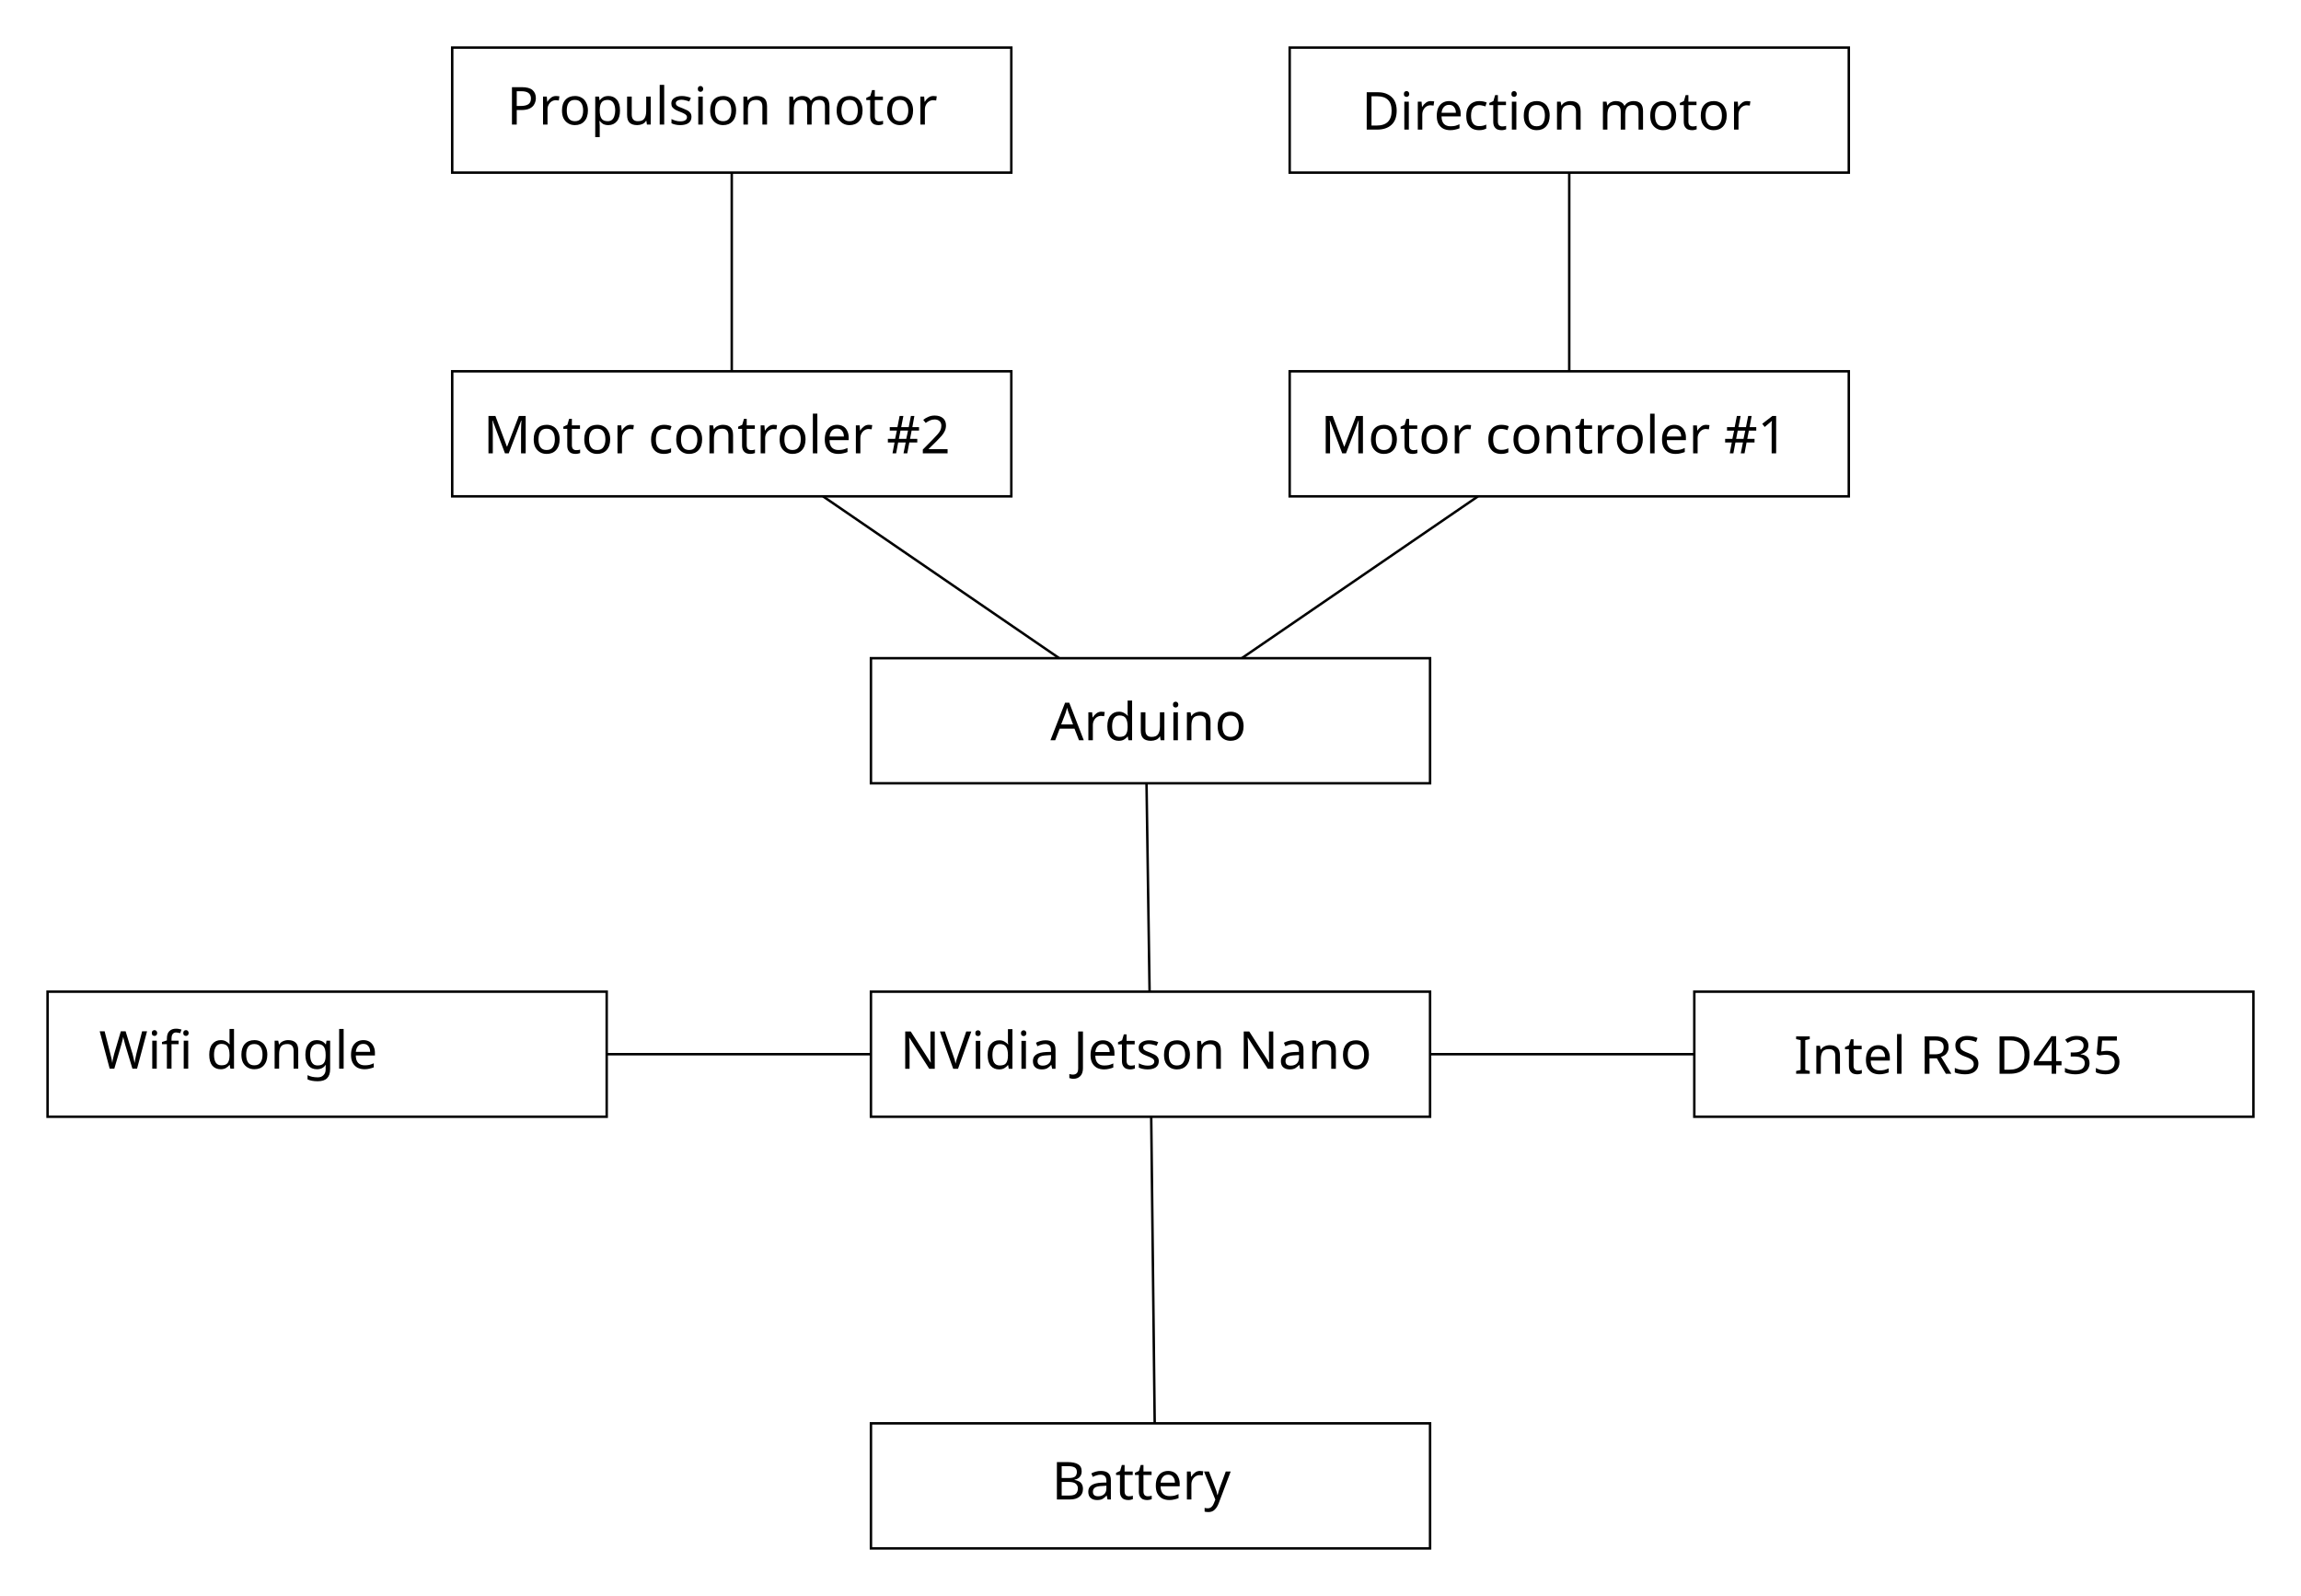
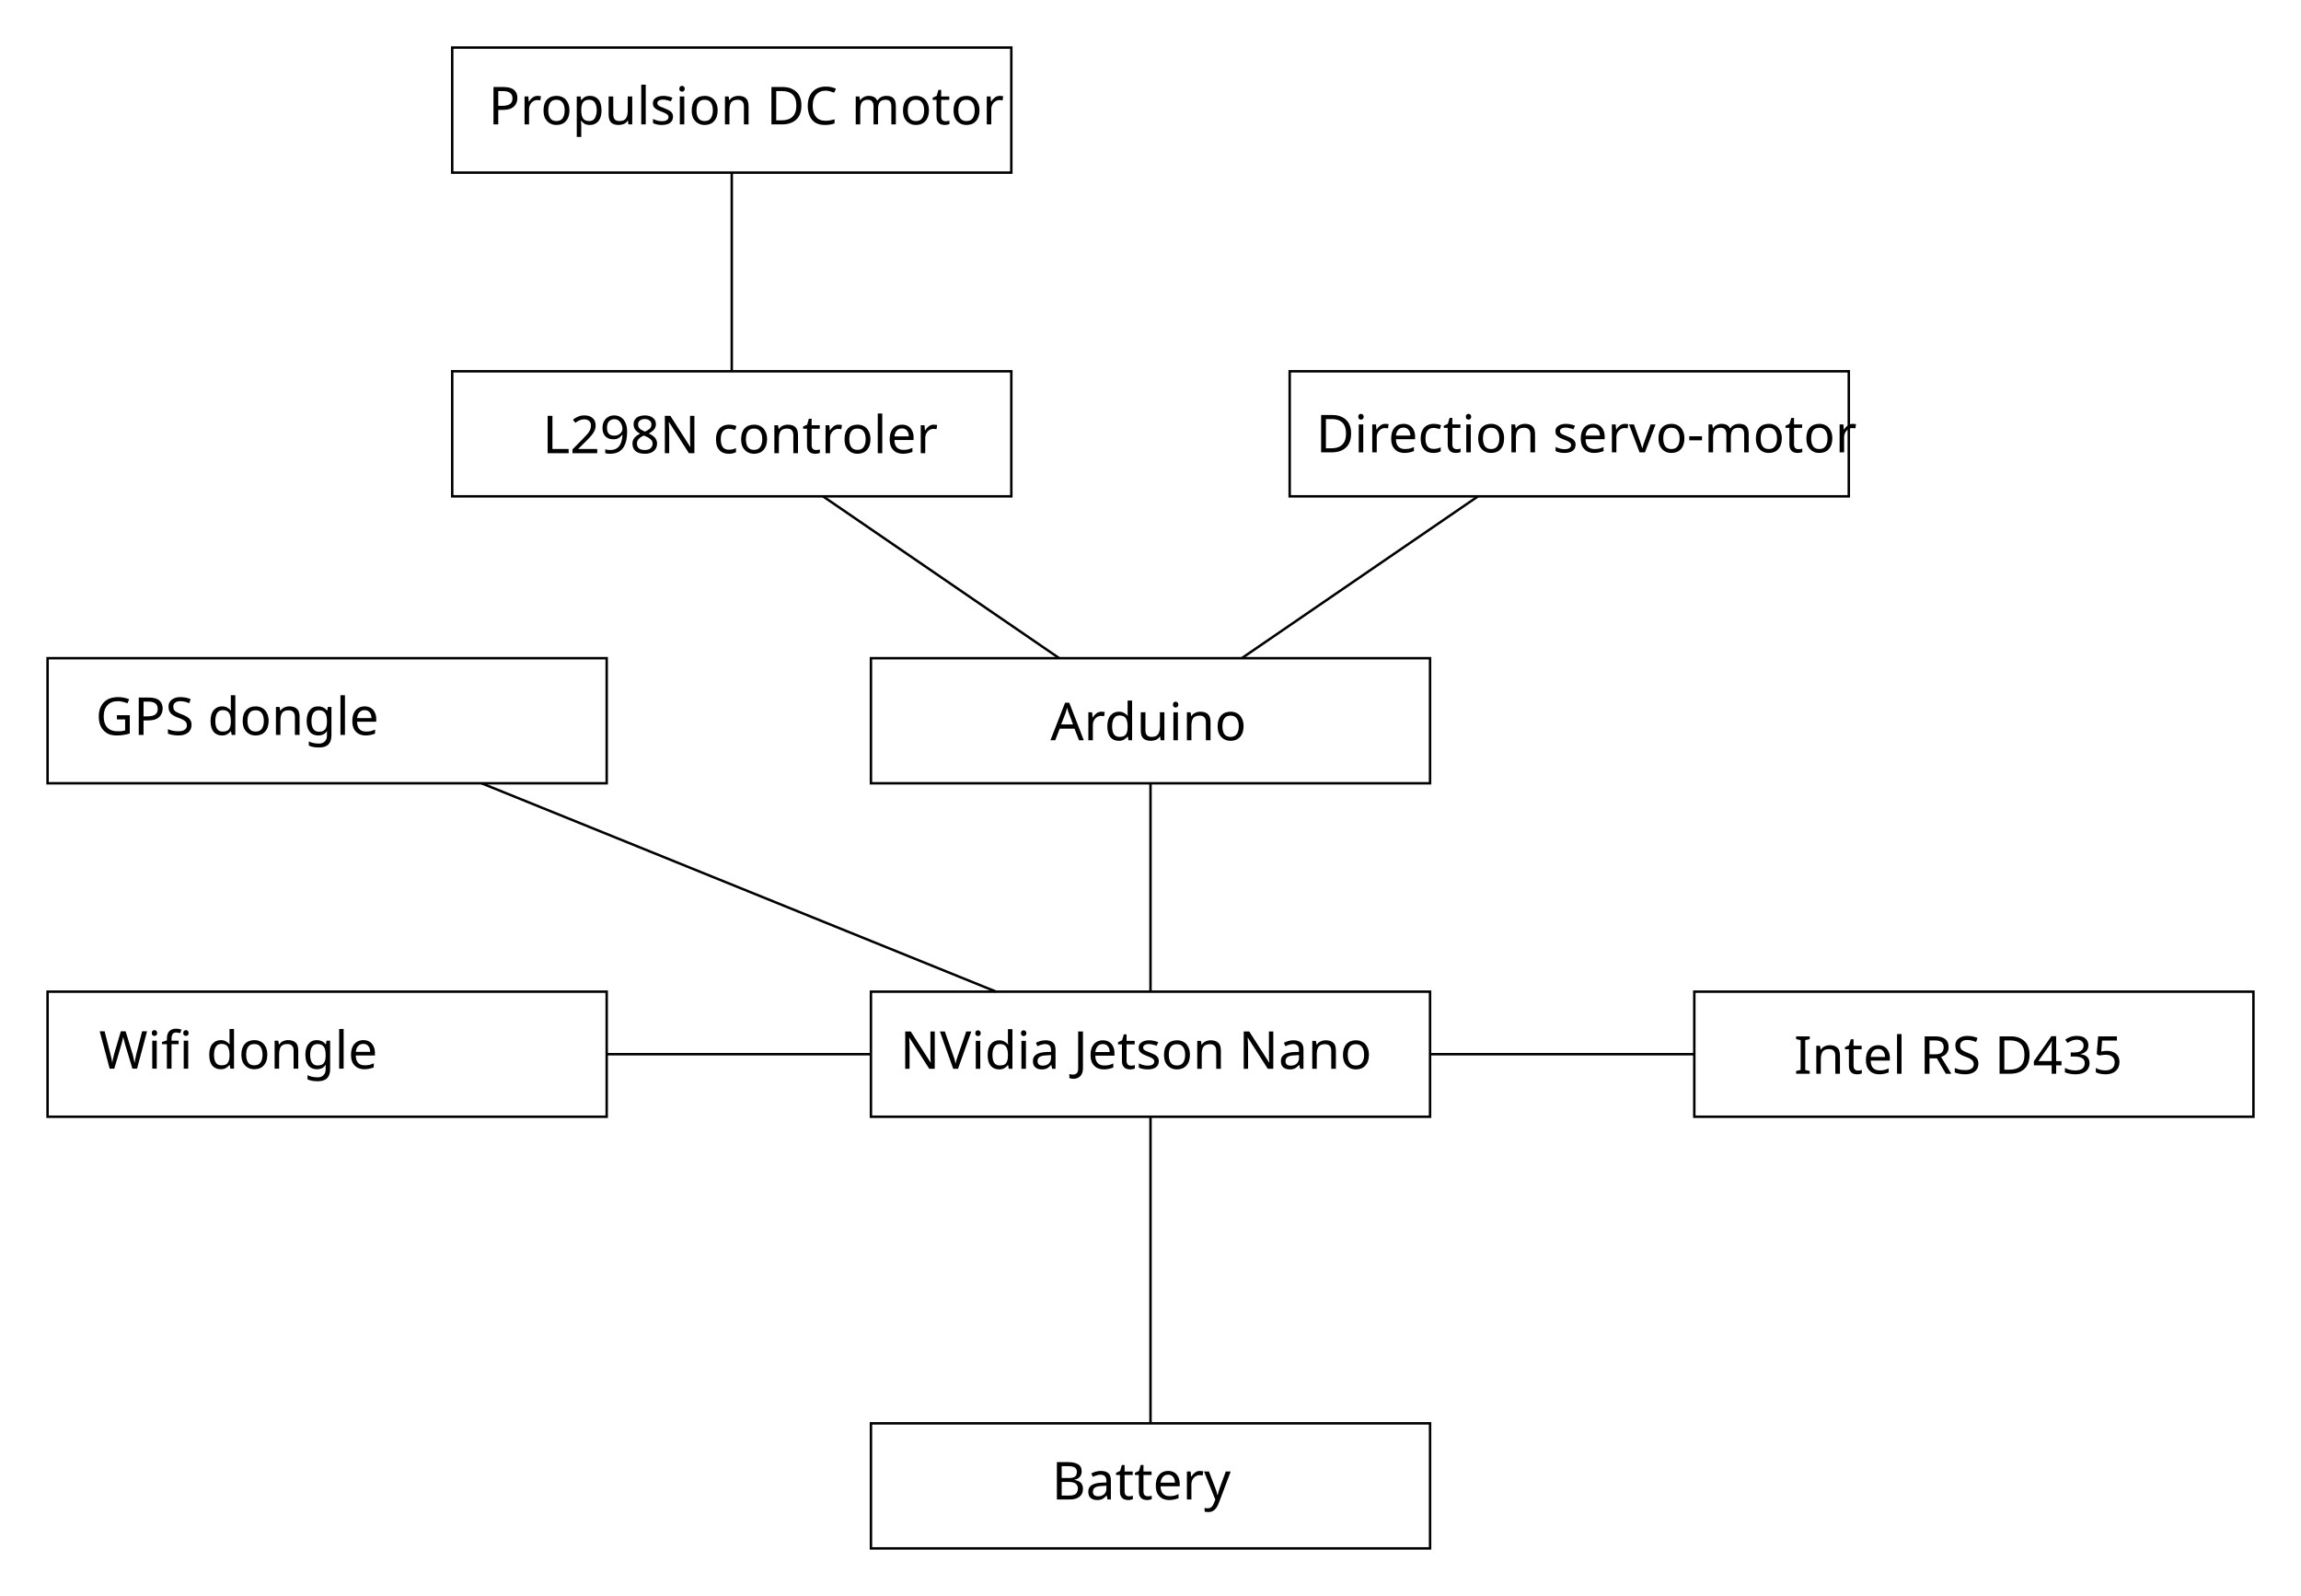
<svg xmlns="http://www.w3.org/2000/svg" width="248.26mm" height="172.19mm" viewBox="0 0 248.26 172.19" version="1.1" id="svg8">
  <defs id="defs2" />
  <g id="layer1" transform="translate(0.5048362,-112.7448)">
-     <g id="g4561" transform="translate(98.67029,9.789577)">
-       <text id="text3698" y="151.864" x="43.313" style="font-style:normal;font-weight:normal;font-size:10.583px;line-height:1.25;font-family:sans-serif;letter-spacing:0px;word-spacing:0px;fill:#000000;fill-opacity:1;stroke:none;stroke-width:0.265" xml:space="preserve">
-         <tspan style="font-size:5.644px;stroke-width:0.265" y="151.864" x="43.313" id="tspan3696">Motor controler #1</tspan>
-       </text>
-       <rect style="fill:none;stroke:#000000;stroke-width:0.265;stroke-miterlimit:4;stroke-dasharray:none" y="143.013" x="39.971" height="13.494" width="60.325" id="rect3712" />
-     </g>
    <g id="g4566" transform="translate(7.672922,-3.704167)">
-       <text id="text3702" y="165.357" x="43.975" style="font-style:normal;font-weight:normal;font-size:10.583px;line-height:1.25;font-family:sans-serif;letter-spacing:0px;word-spacing:0px;fill:#000000;fill-opacity:1;stroke:none;stroke-width:0.265" xml:space="preserve">
-         <tspan style="font-size:5.644px;stroke-width:0.265" y="165.357" x="43.975" id="tspan3700">Motor controler #2</tspan>
+       <text id="text3702" y="165.342" x="50.363" style="font-style:normal;font-weight:normal;font-size:10.583px;line-height:1.25;font-family:sans-serif;letter-spacing:0px;word-spacing:0px;fill:#000000;fill-opacity:1;stroke:none;stroke-width:0.265" xml:space="preserve">
+         <tspan style="font-size:5.644px;stroke-width:0.265" y="165.342" x="50.363" id="tspan3700">L298N controler</tspan>
      </text>
      <rect id="rect4519" width="60.325" height="13.494" x="40.611" y="156.506" style="fill:none;stroke:#000000;stroke-width:0.265;stroke-miterlimit:4;stroke-dasharray:none" />
    </g>
    <g id="g4541" transform="translate(-114.1705,-51.85833)">
-       <text id="text3710" y="178.039" x="168.354" style="font-style:normal;font-weight:normal;font-size:10.583px;line-height:1.25;font-family:sans-serif;letter-spacing:0px;word-spacing:0px;fill:#000000;fill-opacity:1;stroke:none;stroke-width:0.265" xml:space="preserve">
-         <tspan style="font-size:5.644px;stroke-width:0.265" y="178.039" x="168.354" id="tspan3708">Propulsion motor</tspan>
+       <text id="text3710" y="178.026" x="166.365" style="font-style:normal;font-weight:normal;font-size:10.583px;line-height:1.25;font-family:sans-serif;letter-spacing:0px;word-spacing:0px;fill:#000000;fill-opacity:1;stroke:none;stroke-width:0.265" xml:space="preserve">
+         <tspan style="font-size:5.644px;stroke-width:0.265" y="178.026" x="166.365" id="tspan3708">Propulsion DC motor</tspan>
      </text>
      <rect style="fill:none;stroke:#000000;stroke-width:0.265;stroke-miterlimit:4;stroke-dasharray:none" y="169.735" x="162.454" height="13.494" width="60.325" id="rect4521" />
    </g>
-     <g id="g4551" transform="translate(84.40208,-53.975)">
-       <text id="text3706" y="180.703" x="62.002" style="font-style:normal;font-weight:normal;font-size:10.583px;line-height:1.25;font-family:sans-serif;letter-spacing:0px;word-spacing:0px;fill:#000000;fill-opacity:1;stroke:none;stroke-width:0.265" xml:space="preserve">
-         <tspan style="font-size:5.644px;stroke-width:0.265" y="180.703" x="62.002" id="tspan3704">Direction motor</tspan>
+     <g id="g4551" transform="translate(84.40208,-19.05001)">
+       <text id="text3706" y="180.605" x="57.087" style="font-style:normal;font-weight:normal;font-size:10.583px;line-height:1.25;font-family:sans-serif;letter-spacing:0px;word-spacing:0px;fill:#000000;fill-opacity:1;stroke:none;stroke-width:0.265" xml:space="preserve">
+         <tspan style="font-size:5.644px;stroke-width:0.265" y="180.605" x="57.087" id="tspan3704">Direction servo-motor</tspan>
      </text>
      <rect id="rect4523" width="60.325" height="13.494" x="54.24" y="171.852" style="fill:none;stroke:#000000;stroke-width:0.265;stroke-miterlimit:4;stroke-dasharray:none" />
    </g>
    <g id="g4556" transform="translate(32.07936,23.01294)">
      <text id="text3690" y="205.049" x="64.534" style="font-style:normal;font-weight:normal;font-size:10.583px;line-height:1.25;font-family:sans-serif;letter-spacing:0px;word-spacing:0px;fill:#000000;fill-opacity:1;stroke:none;stroke-width:0.265" xml:space="preserve">
        <tspan style="font-size:5.644px;stroke-width:0.265" y="205.049" x="64.534" id="tspan3688">NVidia Jetson Nano</tspan>
      </text>
      <rect style="fill:none;stroke:#000000;stroke-width:0.265;stroke-miterlimit:4;stroke-dasharray:none" y="196.723" x="61.383" height="13.494" width="60.325" id="rect4525" />
    </g>
    <g id="g4546" transform="translate(96.10853,20.10833)">
      <text id="text3682" y="172.501" x="16.722" style="font-style:normal;font-weight:normal;font-size:10.583px;line-height:1.25;font-family:sans-serif;letter-spacing:0px;word-spacing:0px;fill:#000000;fill-opacity:1;stroke:none;stroke-width:0.265" xml:space="preserve">
        <tspan style="font-size:5.644px;stroke-width:0.265" y="172.501" x="16.722" id="tspan3680">Arduino</tspan>
      </text>
      <rect id="rect4527" width="60.325" height="13.494" x="-2.646" y="163.65" style="fill:none;stroke:#000000;stroke-width:0.265;stroke-miterlimit:4;stroke-dasharray:none" />
    </g>
    <g id="g4571" transform="translate(191.8229,19.30878)">
      <text id="text3694" y="209.278" x="1.244" style="font-style:normal;font-weight:normal;font-size:10.583px;line-height:1.25;font-family:sans-serif;letter-spacing:0px;word-spacing:0px;fill:#000000;fill-opacity:1;stroke:none;stroke-width:0.265" xml:space="preserve">
        <tspan style="font-size:5.644px;stroke-width:0.265" y="209.278" x="1.244" id="tspan3692">Intel RS D435</tspan>
      </text>
      <rect style="fill:none;stroke:#000000;stroke-width:0.265;stroke-miterlimit:4;stroke-dasharray:none" y="200.427" x="-9.525" height="13.494" width="60.325" id="rect4529" />
    </g>
    <g id="g4536" transform="translate(-17.92689,2.116666)">
      <text id="text3686" y="272.409" x="130.908" style="font-style:normal;font-weight:normal;font-size:10.583px;line-height:1.25;font-family:sans-serif;letter-spacing:0px;word-spacing:0px;fill:#000000;fill-opacity:1;stroke:none;stroke-width:0.265" xml:space="preserve">
        <tspan style="font-size:5.644px;stroke-width:0.265" y="272.409" x="130.908" id="tspan3684">Battery</tspan>
      </text>
      <rect id="rect4531" width="60.325" height="13.494" x="111.39" y="264.192" style="fill:none;stroke:#000000;stroke-width:0.265;stroke-miterlimit:4;stroke-dasharray:none" />
    </g>
    <g id="g4583" transform="translate(-35.98333,63.22962)">
      <text xml:space="preserve" style="font-style:normal;font-weight:normal;font-size:10.583px;line-height:1.25;font-family:sans-serif;letter-spacing:0px;word-spacing:0px;fill:#000000;fill-opacity:1;stroke:none;stroke-width:0.265" x="70.83" y="164.81" id="text4579">
        <tspan id="tspan4577" x="70.83" y="164.81" style="font-size:5.644px;text-align:center;text-anchor:middle;stroke-width:0.265">Wifi dongle</tspan>
      </text>
      <rect style="fill:none;stroke:#000000;stroke-width:0.265;stroke-miterlimit:4;stroke-dasharray:none" y="156.506" x="40.611" height="13.494" width="60.325" id="rect4581" />
    </g>
-     <path style="fill:none;fill-rule:evenodd;stroke:#000000;stroke-width:0.265px;stroke-linecap:butt;stroke-linejoin:miter;stroke-opacity:1" d="m 124.078,266.308 -0.376,-33.079" id="path4585" />
+     <path style="fill:none;fill-rule:evenodd;stroke:#000000;stroke-width:0.265px;stroke-linecap:butt;stroke-linejoin:miter;stroke-opacity:1" d="m 123.625,266.308 0,-33.079" id="path4585" />
    <path style="fill:none;fill-rule:evenodd;stroke:#000000;stroke-width:0.265px;stroke-linecap:butt;stroke-linejoin:miter;stroke-opacity:1" d="m 93.463,226.483 -28.51,0" id="path4587" />
    <path style="fill:none;fill-rule:evenodd;stroke:#000000;stroke-width:0.265px;stroke-linecap:butt;stroke-linejoin:miter;stroke-opacity:1" d="m 153.788,226.483 28.51,0" id="path4589" />
-     <path style="fill:none;fill-rule:evenodd;stroke:#000000;stroke-width:0.265px;stroke-linecap:butt;stroke-linejoin:miter;stroke-opacity:1" d="m 123.526,219.736 -0.331,-22.484" id="path4591" />
-     <path style="fill:none;fill-rule:evenodd;stroke:#000000;stroke-width:0.265px;stroke-linecap:butt;stroke-linejoin:miter;stroke-opacity:1" d="m 133.472,183.758 25.486,-17.462" id="path4593" />
+     <path style="fill:none;fill-rule:evenodd;stroke:#000000;stroke-width:0.265px;stroke-linecap:butt;stroke-linejoin:miter;stroke-opacity:1" d="m 123.625,219.736 0,-22.484" id="path4591" />
+     <path style="display:inline;fill:none;fill-rule:evenodd;stroke:#000000;stroke-width:0.265px;stroke-linecap:butt;stroke-linejoin:miter;stroke-opacity:1" d="m 133.472,183.758 25.486,-17.462" id="path4593" />
    <path style="display:inline;fill:none;fill-rule:evenodd;stroke:#000000;stroke-width:0.265px;stroke-linecap:butt;stroke-linejoin:miter;stroke-opacity:1" d="M 113.778,183.758 88.293,166.296" id="path4595" />
-     <path style="fill:none;fill-rule:evenodd;stroke:#000000;stroke-width:0.265px;stroke-linecap:butt;stroke-linejoin:miter;stroke-opacity:1" d="m 168.804,152.802 0,-21.431" id="path4597" />
    <path style="fill:none;fill-rule:evenodd;stroke:#000000;stroke-width:0.265px;stroke-linecap:butt;stroke-linejoin:miter;stroke-opacity:1" d="m 78.446,131.371 -2e-6,21.431" id="path4599" />
+     <g transform="translate(-35.98333,27.25209)" id="g857">
+       <text id="text853" y="164.781" x="70.709" style="font-style:normal;font-weight:normal;font-size:10.583px;line-height:1.25;font-family:sans-serif;letter-spacing:0px;word-spacing:0px;fill:#000000;fill-opacity:1;stroke:none;stroke-width:0.265" xml:space="preserve">
+         <tspan style="font-size:5.644px;text-align:center;text-anchor:middle;stroke-width:0.265" y="164.781" x="70.709" id="tspan851">GPS dongle</tspan>
+       </text>
+       <rect id="rect855" width="60.325" height="13.494" x="40.611" y="156.506" style="fill:none;stroke:#000000;stroke-width:0.265;stroke-miterlimit:4;stroke-dasharray:none" />
+     </g>
+     <path style="fill:none;fill-rule:evenodd;stroke:#000000;stroke-width:0.265px;stroke-linecap:butt;stroke-linejoin:miter;stroke-opacity:1" d="m 51.449,197.252 55.517,22.484" id="path859" />
  </g>
</svg>
